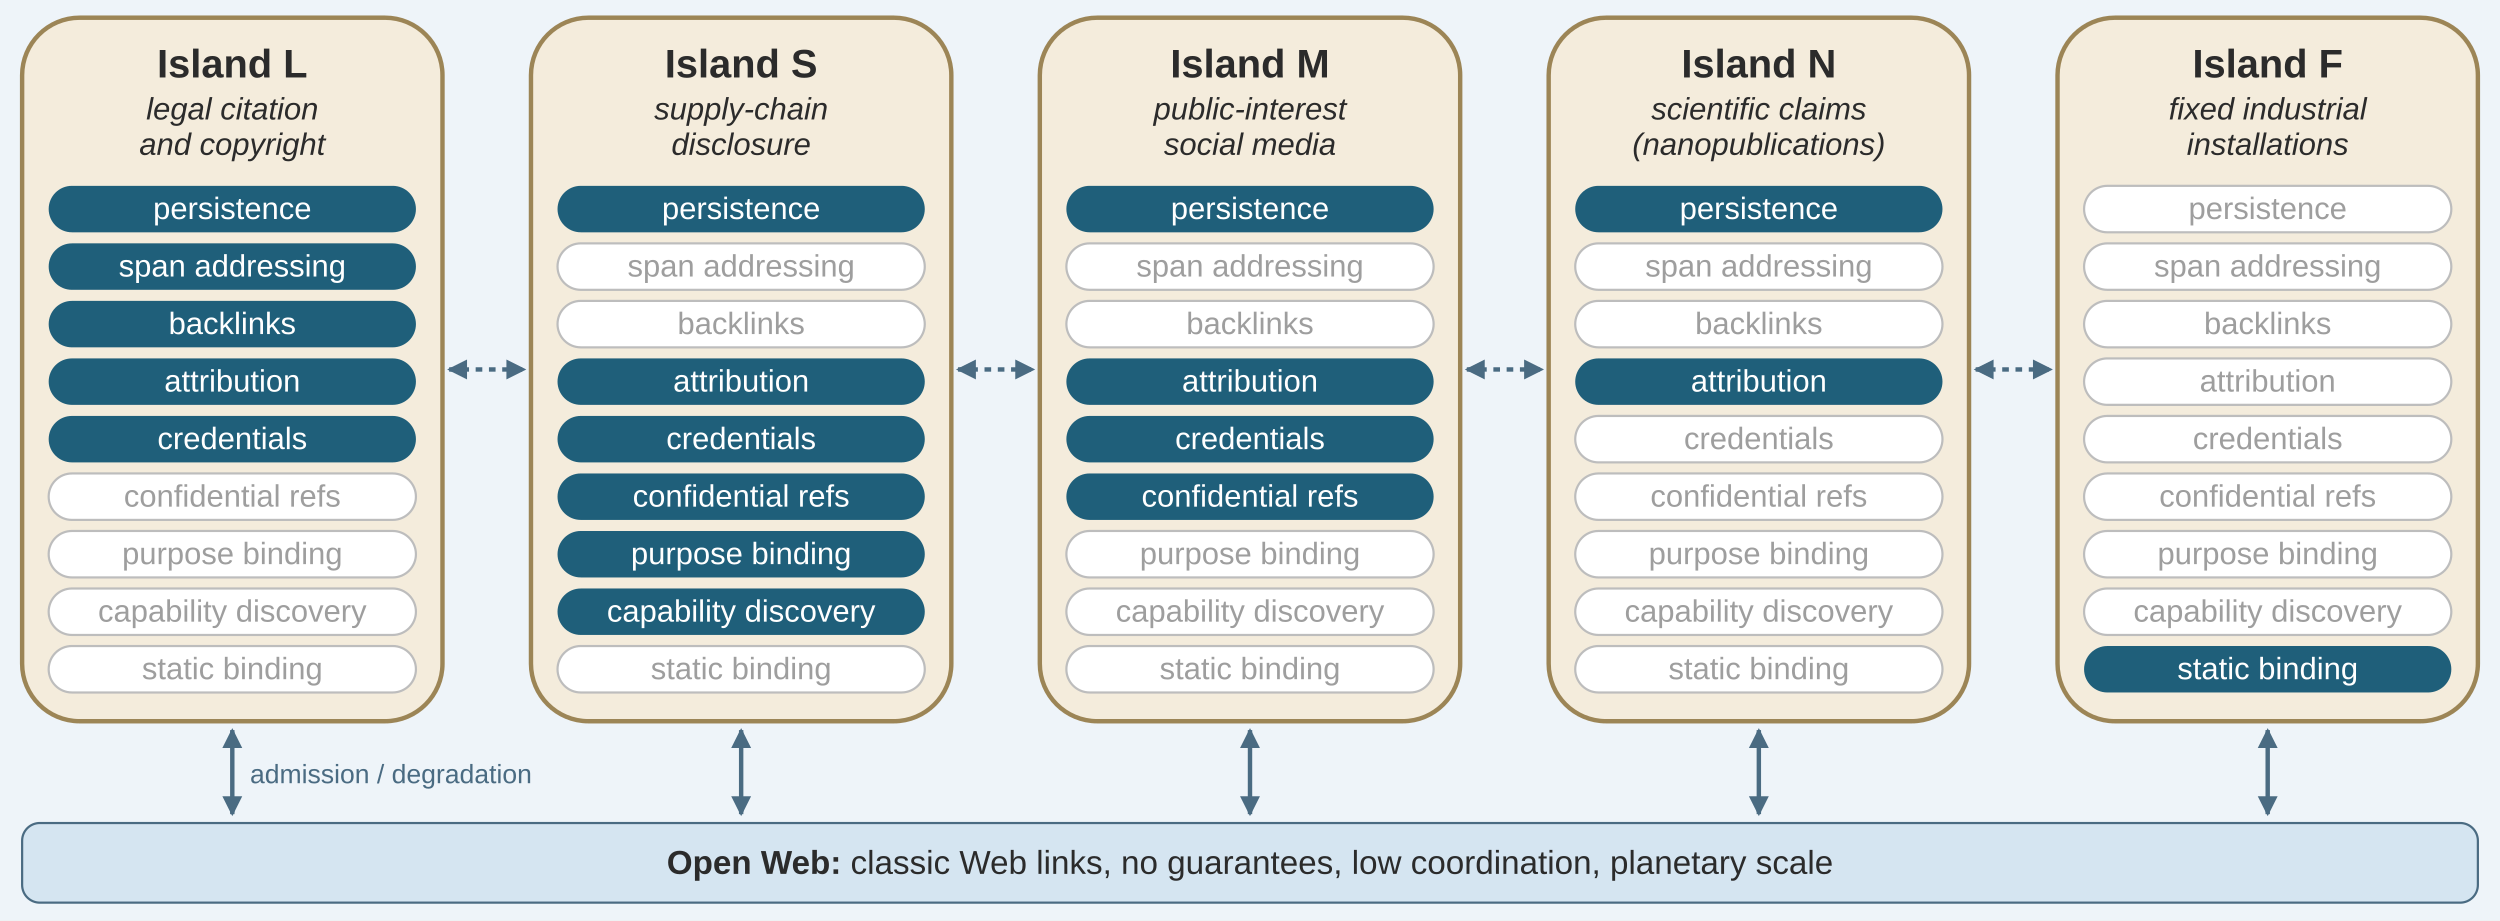
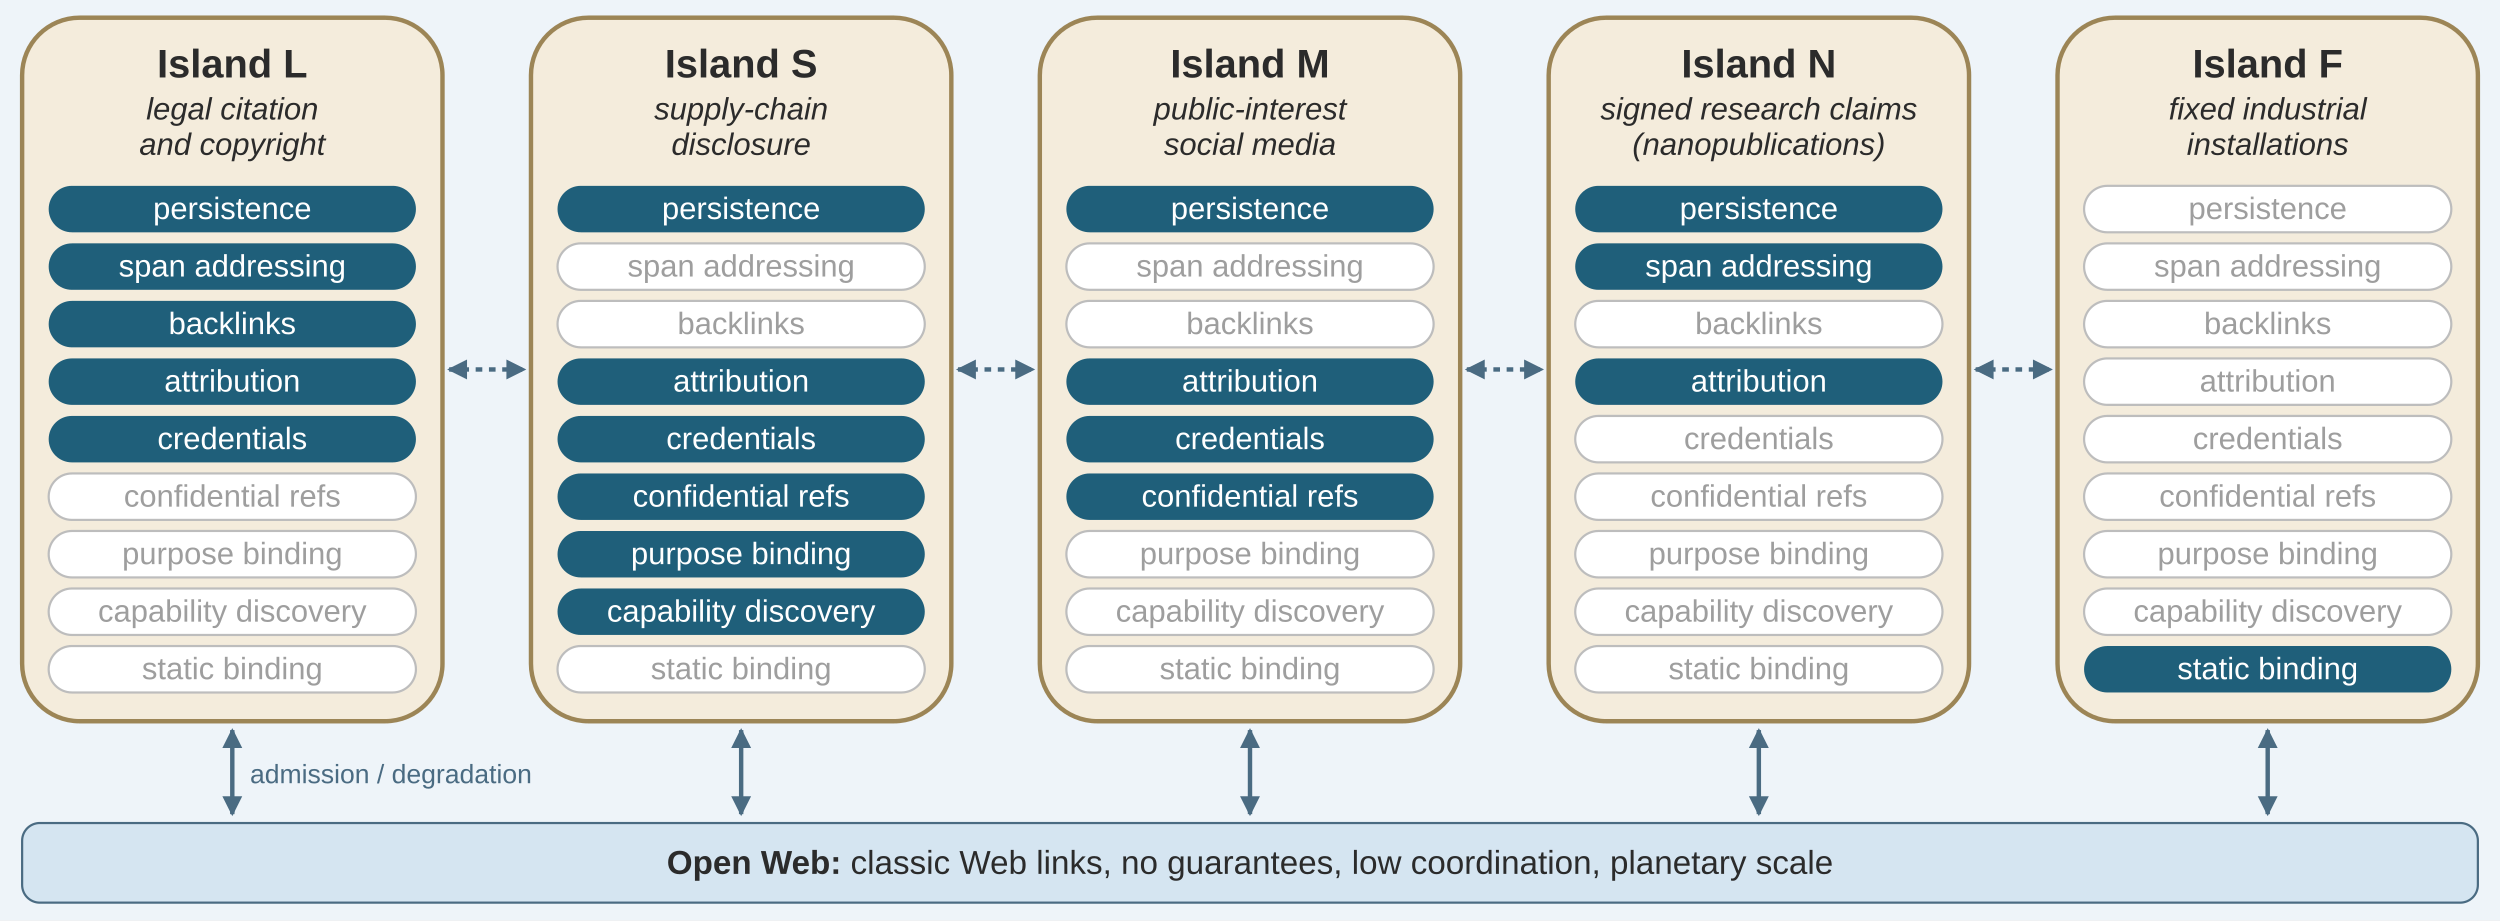
<svg xmlns="http://www.w3.org/2000/svg" width="1130" height="416" viewBox="0 0 1130 416" font-family="Arial, Arimo, Helvetica, sans-serif">
  <defs>
    <marker id="a" viewBox="0 0 10 10" refX="9" refY="5" markerWidth="4.5" markerHeight="4.5" orient="auto-start-reverse">
      <path d="M0,0 L10,5 L0,10 z" fill="#4A6B82" />
    </marker>
  </defs>
  <rect width="1130" height="416" fill="#EEF4F9" />
  <rect x="10" y="8" width="190" height="318" rx="26" fill="#F4ECDC" stroke="#9C8556" stroke-width="2" />
  <text x="105.0" y="35" text-anchor="middle" font-size="18" font-weight="bold" fill="#2B2B2B">Island L</text>
  <text x="105.0" y="54" text-anchor="middle" font-size="14" font-style="italic" fill="#2B2B2B">legal citation</text>
  <text x="105.0" y="70" text-anchor="middle" font-size="14" font-style="italic" fill="#2B2B2B">and copyright</text>
  <rect x="22" y="84" width="166" height="21" rx="10.5" fill="#1F5F7A" />
  <text x="105.0" y="99" text-anchor="middle" font-size="14" fill="white">persistence</text>
  <rect x="22" y="110" width="166" height="21" rx="10.5" fill="#1F5F7A" />
  <text x="105.0" y="125" text-anchor="middle" font-size="14" fill="white">span addressing</text>
  <rect x="22" y="136" width="166" height="21" rx="10.5" fill="#1F5F7A" />
  <text x="105.0" y="151" text-anchor="middle" font-size="14" fill="white">backlinks</text>
  <rect x="22" y="162" width="166" height="21" rx="10.5" fill="#1F5F7A" />
  <text x="105.0" y="177" text-anchor="middle" font-size="14" fill="white">attribution</text>
  <rect x="22" y="188" width="166" height="21" rx="10.5" fill="#1F5F7A" />
  <text x="105.0" y="203" text-anchor="middle" font-size="14" fill="white">credentials</text>
  <rect x="22" y="214" width="166" height="21" rx="10.5" fill="white" stroke="#BDBDBD" stroke-width="1" />
  <text x="105.0" y="229" text-anchor="middle" font-size="14" fill="#9E9E9E">confidential refs</text>
  <rect x="22" y="240" width="166" height="21" rx="10.5" fill="white" stroke="#BDBDBD" stroke-width="1" />
  <text x="105.0" y="255" text-anchor="middle" font-size="14" fill="#9E9E9E">purpose binding</text>
  <rect x="22" y="266" width="166" height="21" rx="10.5" fill="white" stroke="#BDBDBD" stroke-width="1" />
  <text x="105.0" y="281" text-anchor="middle" font-size="14" fill="#9E9E9E">capability discovery</text>
  <rect x="22" y="292" width="166" height="21" rx="10.5" fill="white" stroke="#BDBDBD" stroke-width="1" />
  <text x="105.0" y="307" text-anchor="middle" font-size="14" fill="#9E9E9E">static binding</text>
  <line x1="105.0" y1="330" x2="105.0" y2="368" stroke="#4A6B82" stroke-width="2" marker-start="url(#a)" marker-end="url(#a)" />
  <line x1="203" y1="167.0" x2="237" y2="167.0" stroke="#4A6B82" stroke-width="2" stroke-dasharray="3 3" marker-start="url(#a)" marker-end="url(#a)" />
  <rect x="240" y="8" width="190" height="318" rx="26" fill="#F4ECDC" stroke="#9C8556" stroke-width="2" />
  <text x="335.0" y="35" text-anchor="middle" font-size="18" font-weight="bold" fill="#2B2B2B">Island S</text>
  <text x="335.0" y="54" text-anchor="middle" font-size="14" font-style="italic" fill="#2B2B2B">supply-chain</text>
  <text x="335.0" y="70" text-anchor="middle" font-size="14" font-style="italic" fill="#2B2B2B">disclosure</text>
  <rect x="252" y="84" width="166" height="21" rx="10.5" fill="#1F5F7A" />
  <text x="335.0" y="99" text-anchor="middle" font-size="14" fill="white">persistence</text>
  <rect x="252" y="110" width="166" height="21" rx="10.5" fill="white" stroke="#BDBDBD" stroke-width="1" />
  <text x="335.0" y="125" text-anchor="middle" font-size="14" fill="#9E9E9E">span addressing</text>
  <rect x="252" y="136" width="166" height="21" rx="10.5" fill="white" stroke="#BDBDBD" stroke-width="1" />
  <text x="335.0" y="151" text-anchor="middle" font-size="14" fill="#9E9E9E">backlinks</text>
  <rect x="252" y="162" width="166" height="21" rx="10.5" fill="#1F5F7A" />
  <text x="335.0" y="177" text-anchor="middle" font-size="14" fill="white">attribution</text>
  <rect x="252" y="188" width="166" height="21" rx="10.5" fill="#1F5F7A" />
  <text x="335.0" y="203" text-anchor="middle" font-size="14" fill="white">credentials</text>
  <rect x="252" y="214" width="166" height="21" rx="10.5" fill="#1F5F7A" />
  <text x="335.0" y="229" text-anchor="middle" font-size="14" fill="white">confidential refs</text>
  <rect x="252" y="240" width="166" height="21" rx="10.5" fill="#1F5F7A" />
  <text x="335.0" y="255" text-anchor="middle" font-size="14" fill="white">purpose binding</text>
  <rect x="252" y="266" width="166" height="21" rx="10.5" fill="#1F5F7A" />
  <text x="335.0" y="281" text-anchor="middle" font-size="14" fill="white">capability discovery</text>
  <rect x="252" y="292" width="166" height="21" rx="10.5" fill="white" stroke="#BDBDBD" stroke-width="1" />
  <text x="335.0" y="307" text-anchor="middle" font-size="14" fill="#9E9E9E">static binding</text>
  <line x1="335.0" y1="330" x2="335.0" y2="368" stroke="#4A6B82" stroke-width="2" marker-start="url(#a)" marker-end="url(#a)" />
  <line x1="433" y1="167.0" x2="467" y2="167.0" stroke="#4A6B82" stroke-width="2" stroke-dasharray="3 3" marker-start="url(#a)" marker-end="url(#a)" />
  <rect x="470" y="8" width="190" height="318" rx="26" fill="#F4ECDC" stroke="#9C8556" stroke-width="2" />
  <text x="565.0" y="35" text-anchor="middle" font-size="18" font-weight="bold" fill="#2B2B2B">Island M</text>
  <text x="565.0" y="54" text-anchor="middle" font-size="14" font-style="italic" fill="#2B2B2B">public-interest</text>
  <text x="565.0" y="70" text-anchor="middle" font-size="14" font-style="italic" fill="#2B2B2B">social media</text>
  <rect x="482" y="84" width="166" height="21" rx="10.5" fill="#1F5F7A" />
  <text x="565.0" y="99" text-anchor="middle" font-size="14" fill="white">persistence</text>
  <rect x="482" y="110" width="166" height="21" rx="10.5" fill="white" stroke="#BDBDBD" stroke-width="1" />
  <text x="565.0" y="125" text-anchor="middle" font-size="14" fill="#9E9E9E">span addressing</text>
  <rect x="482" y="136" width="166" height="21" rx="10.5" fill="white" stroke="#BDBDBD" stroke-width="1" />
  <text x="565.0" y="151" text-anchor="middle" font-size="14" fill="#9E9E9E">backlinks</text>
  <rect x="482" y="162" width="166" height="21" rx="10.5" fill="#1F5F7A" />
  <text x="565.0" y="177" text-anchor="middle" font-size="14" fill="white">attribution</text>
  <rect x="482" y="188" width="166" height="21" rx="10.5" fill="#1F5F7A" />
  <text x="565.0" y="203" text-anchor="middle" font-size="14" fill="white">credentials</text>
  <rect x="482" y="214" width="166" height="21" rx="10.5" fill="#1F5F7A" />
  <text x="565.0" y="229" text-anchor="middle" font-size="14" fill="white">confidential refs</text>
  <rect x="482" y="240" width="166" height="21" rx="10.5" fill="white" stroke="#BDBDBD" stroke-width="1" />
  <text x="565.0" y="255" text-anchor="middle" font-size="14" fill="#9E9E9E">purpose binding</text>
  <rect x="482" y="266" width="166" height="21" rx="10.5" fill="white" stroke="#BDBDBD" stroke-width="1" />
  <text x="565.0" y="281" text-anchor="middle" font-size="14" fill="#9E9E9E">capability discovery</text>
  <rect x="482" y="292" width="166" height="21" rx="10.5" fill="white" stroke="#BDBDBD" stroke-width="1" />
  <text x="565.0" y="307" text-anchor="middle" font-size="14" fill="#9E9E9E">static binding</text>
  <line x1="565.0" y1="330" x2="565.0" y2="368" stroke="#4A6B82" stroke-width="2" marker-start="url(#a)" marker-end="url(#a)" />
  <line x1="663" y1="167.0" x2="697" y2="167.0" stroke="#4A6B82" stroke-width="2" stroke-dasharray="3 3" marker-start="url(#a)" marker-end="url(#a)" />
  <rect x="700" y="8" width="190" height="318" rx="26" fill="#F4ECDC" stroke="#9C8556" stroke-width="2" />
  <text x="795.0" y="35" text-anchor="middle" font-size="18" font-weight="bold" fill="#2B2B2B">Island N</text>
-   <text x="795.0" y="54" text-anchor="middle" font-size="14" font-style="italic" fill="#2B2B2B">scientific claims</text>
+   <text x="795.0" y="54" text-anchor="middle" font-size="14" font-style="italic" fill="#2B2B2B">signed research claims</text>
  <text x="795.0" y="70" text-anchor="middle" font-size="14" font-style="italic" fill="#2B2B2B">(nanopublications)</text>
  <rect x="712" y="84" width="166" height="21" rx="10.5" fill="#1F5F7A" />
  <text x="795.0" y="99" text-anchor="middle" font-size="14" fill="white">persistence</text>
-   <rect x="712" y="110" width="166" height="21" rx="10.5" fill="white" stroke="#BDBDBD" stroke-width="1" />
-   <text x="795.0" y="125" text-anchor="middle" font-size="14" fill="#9E9E9E">span addressing</text>
+   <rect x="712" y="110" width="166" height="21" rx="10.5" fill="#1F5F7A" />
+   <text x="795.0" y="125" text-anchor="middle" font-size="14" fill="white">span addressing</text>
  <rect x="712" y="136" width="166" height="21" rx="10.5" fill="white" stroke="#BDBDBD" stroke-width="1" />
  <text x="795.0" y="151" text-anchor="middle" font-size="14" fill="#9E9E9E">backlinks</text>
  <rect x="712" y="162" width="166" height="21" rx="10.5" fill="#1F5F7A" />
  <text x="795.0" y="177" text-anchor="middle" font-size="14" fill="white">attribution</text>
  <rect x="712" y="188" width="166" height="21" rx="10.5" fill="white" stroke="#BDBDBD" stroke-width="1" />
  <text x="795.0" y="203" text-anchor="middle" font-size="14" fill="#9E9E9E">credentials</text>
  <rect x="712" y="214" width="166" height="21" rx="10.5" fill="white" stroke="#BDBDBD" stroke-width="1" />
  <text x="795.0" y="229" text-anchor="middle" font-size="14" fill="#9E9E9E">confidential refs</text>
  <rect x="712" y="240" width="166" height="21" rx="10.5" fill="white" stroke="#BDBDBD" stroke-width="1" />
  <text x="795.0" y="255" text-anchor="middle" font-size="14" fill="#9E9E9E">purpose binding</text>
  <rect x="712" y="266" width="166" height="21" rx="10.5" fill="white" stroke="#BDBDBD" stroke-width="1" />
  <text x="795.0" y="281" text-anchor="middle" font-size="14" fill="#9E9E9E">capability discovery</text>
  <rect x="712" y="292" width="166" height="21" rx="10.5" fill="white" stroke="#BDBDBD" stroke-width="1" />
  <text x="795.0" y="307" text-anchor="middle" font-size="14" fill="#9E9E9E">static binding</text>
  <line x1="795.0" y1="330" x2="795.0" y2="368" stroke="#4A6B82" stroke-width="2" marker-start="url(#a)" marker-end="url(#a)" />
  <line x1="893" y1="167.0" x2="927" y2="167.0" stroke="#4A6B82" stroke-width="2" stroke-dasharray="3 3" marker-start="url(#a)" marker-end="url(#a)" />
  <rect x="930" y="8" width="190" height="318" rx="26" fill="#F4ECDC" stroke="#9C8556" stroke-width="2" />
  <text x="1025.0" y="35" text-anchor="middle" font-size="18" font-weight="bold" fill="#2B2B2B">Island F</text>
  <text x="1025.0" y="54" text-anchor="middle" font-size="14" font-style="italic" fill="#2B2B2B">fixed industrial</text>
  <text x="1025.0" y="70" text-anchor="middle" font-size="14" font-style="italic" fill="#2B2B2B">installations</text>
  <rect x="942" y="84" width="166" height="21" rx="10.5" fill="white" stroke="#BDBDBD" stroke-width="1" />
  <text x="1025.0" y="99" text-anchor="middle" font-size="14" fill="#9E9E9E">persistence</text>
  <rect x="942" y="110" width="166" height="21" rx="10.5" fill="white" stroke="#BDBDBD" stroke-width="1" />
  <text x="1025.0" y="125" text-anchor="middle" font-size="14" fill="#9E9E9E">span addressing</text>
  <rect x="942" y="136" width="166" height="21" rx="10.5" fill="white" stroke="#BDBDBD" stroke-width="1" />
  <text x="1025.0" y="151" text-anchor="middle" font-size="14" fill="#9E9E9E">backlinks</text>
  <rect x="942" y="162" width="166" height="21" rx="10.5" fill="white" stroke="#BDBDBD" stroke-width="1" />
  <text x="1025.0" y="177" text-anchor="middle" font-size="14" fill="#9E9E9E">attribution</text>
  <rect x="942" y="188" width="166" height="21" rx="10.5" fill="white" stroke="#BDBDBD" stroke-width="1" />
  <text x="1025.0" y="203" text-anchor="middle" font-size="14" fill="#9E9E9E">credentials</text>
  <rect x="942" y="214" width="166" height="21" rx="10.5" fill="white" stroke="#BDBDBD" stroke-width="1" />
  <text x="1025.0" y="229" text-anchor="middle" font-size="14" fill="#9E9E9E">confidential refs</text>
  <rect x="942" y="240" width="166" height="21" rx="10.5" fill="white" stroke="#BDBDBD" stroke-width="1" />
  <text x="1025.0" y="255" text-anchor="middle" font-size="14" fill="#9E9E9E">purpose binding</text>
  <rect x="942" y="266" width="166" height="21" rx="10.5" fill="white" stroke="#BDBDBD" stroke-width="1" />
  <text x="1025.0" y="281" text-anchor="middle" font-size="14" fill="#9E9E9E">capability discovery</text>
  <rect x="942" y="292" width="166" height="21" rx="10.5" fill="#1F5F7A" />
  <text x="1025.0" y="307" text-anchor="middle" font-size="14" fill="white">static binding</text>
  <line x1="1025.0" y1="330" x2="1025.0" y2="368" stroke="#4A6B82" stroke-width="2" marker-start="url(#a)" marker-end="url(#a)" />
  <text x="113.0" y="354" font-size="12" fill="#4A6B82">admission / degradation</text>
  <rect x="10" y="372" width="1110" height="36" rx="8" fill="#D5E5F1" stroke="#4A6B82" stroke-width="1" />
  <text x="565.0" y="395" text-anchor="middle" font-size="15" fill="#2B2B2B">
    <tspan font-weight="bold">Open Web:</tspan> classic Web links, no guarantees, low coordination, planetary scale</text>
</svg>
